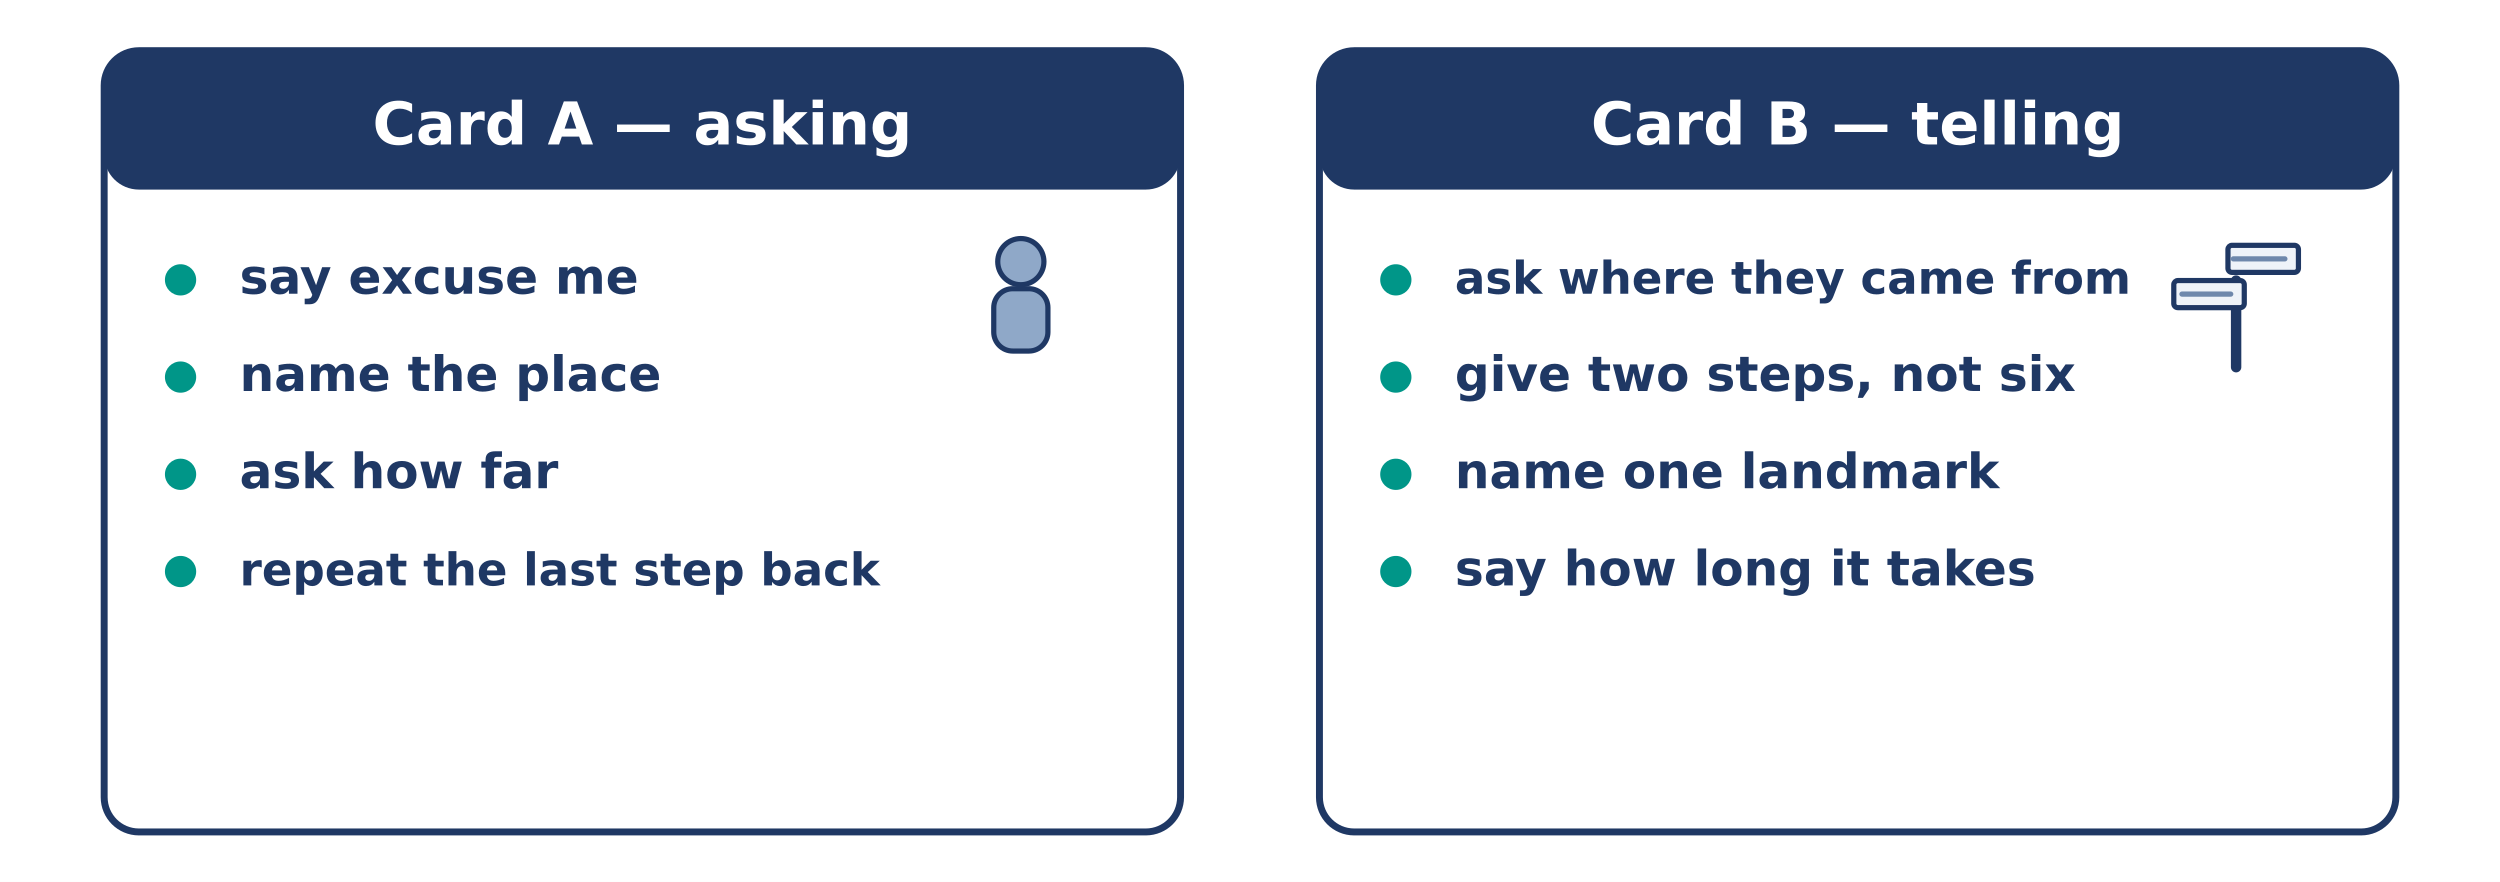
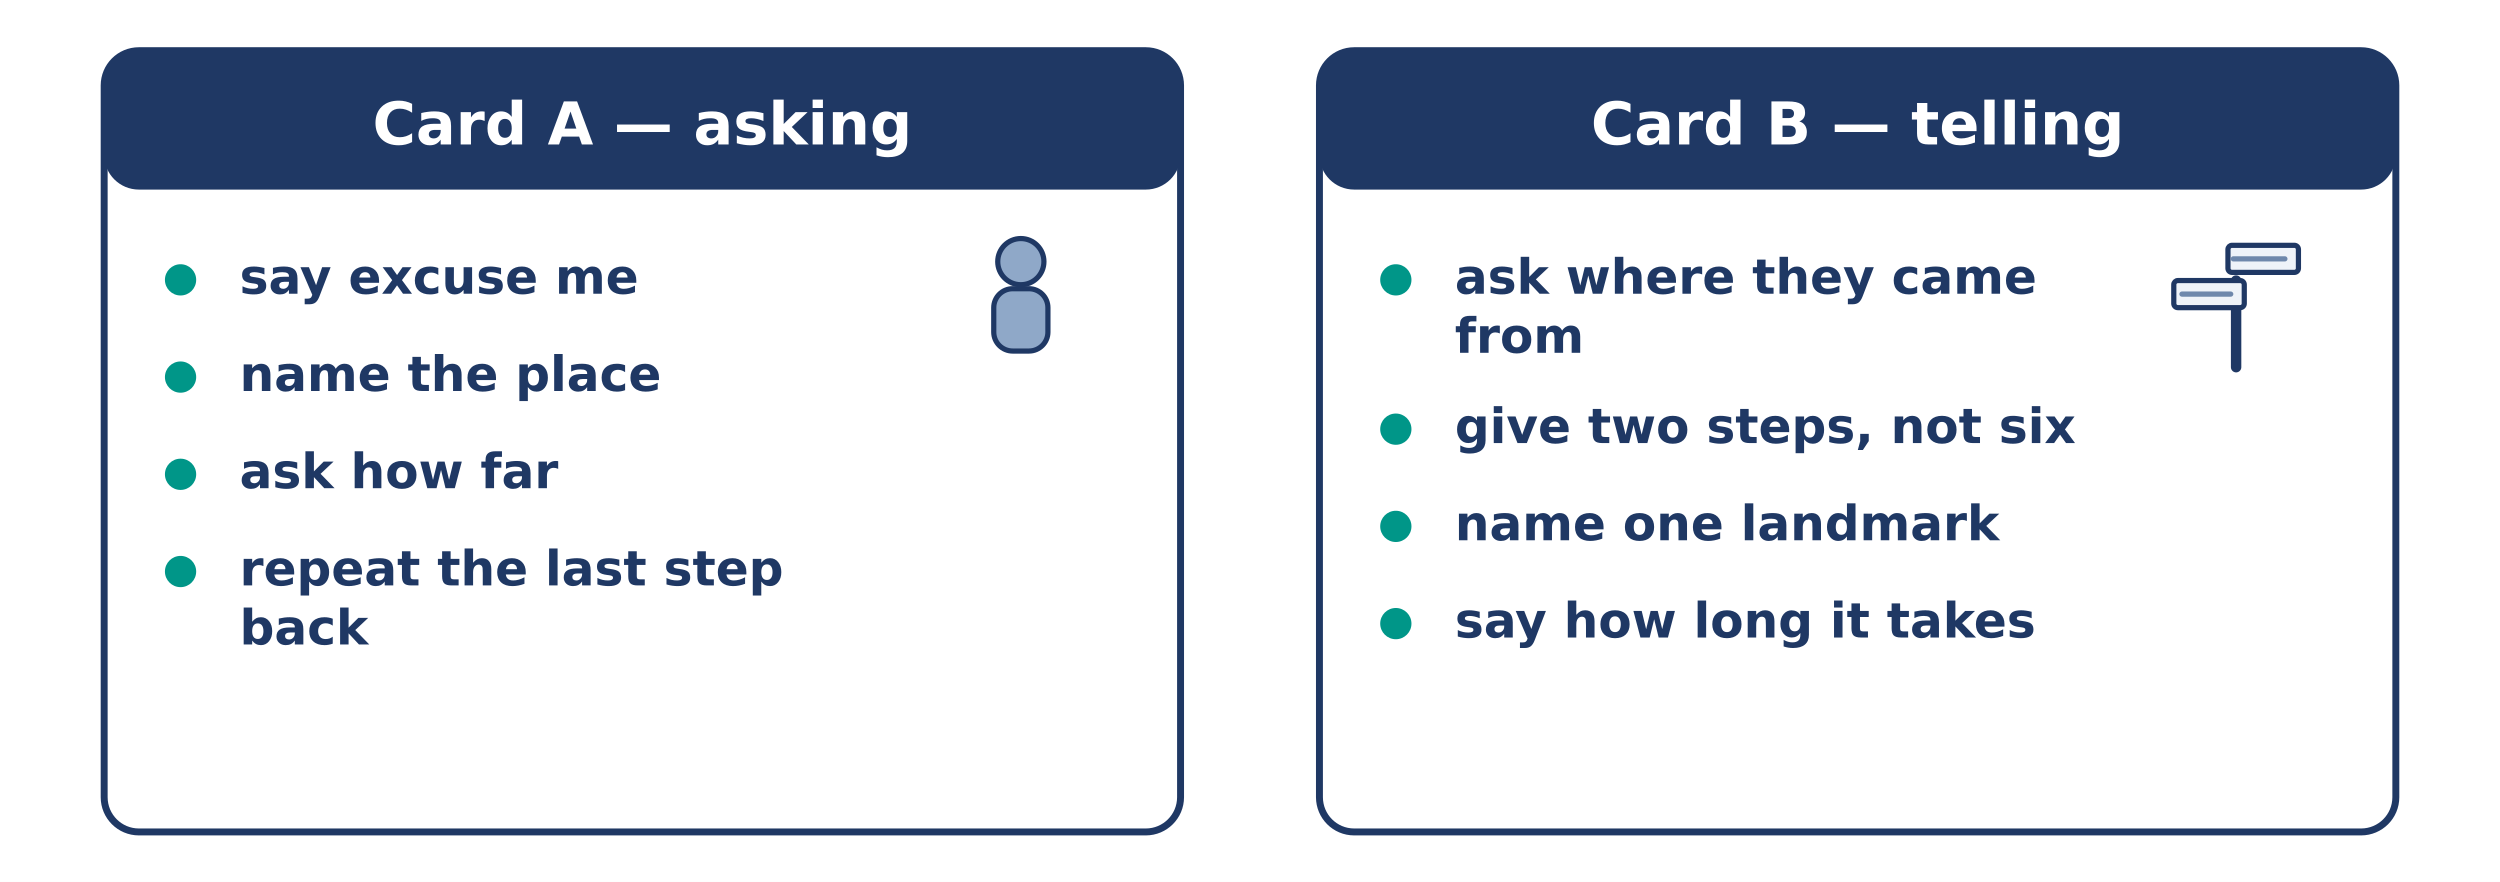
<svg xmlns="http://www.w3.org/2000/svg" width="1440" height="508" viewBox="0 0 1440 508">
  <rect width="1440" height="508" fill="#FFFFFF" />
  <rect x="60.0" y="29.2" width="620.0" height="450.0" rx="20" fill="#FFFFFF" stroke="#1F3864" stroke-width="4" />
  <rect x="60.0" y="29.2" width="620.0" height="80.0" rx="20" fill="#1F3864" stroke="none" stroke-width="0" />
  <text x="370.0" y="83.2" font-family="DejaVu Sans" font-size="34" font-weight="bold" fill="#FFFFFF" text-anchor="middle">Card A — asking</text>
  <circle cx="588.0" cy="150.7" r="13.3" fill="#8FA8C8" stroke="#1F3864" stroke-width="3" />
  <rect x="572.4" y="166.3" width="31.2" height="35.9" rx="10.92" fill="#8FA8C8" stroke="#1F3864" stroke-width="3" />
  <circle cx="104.0" cy="161.2" r="9.0" fill="#009688" stroke="#1F3864" stroke-width="0" />
  <text x="138.0" y="169.2" font-family="DejaVu Sans" font-size="28" font-weight="bold" fill="#1F3864" text-anchor="start">say excuse me</text>
  <circle cx="104.0" cy="217.2" r="9.0" fill="#009688" stroke="#1F3864" stroke-width="0" />
  <text x="138.0" y="225.2" font-family="DejaVu Sans" font-size="28" font-weight="bold" fill="#1F3864" text-anchor="start">name the place</text>
  <circle cx="104.0" cy="273.2" r="9.0" fill="#009688" stroke="#1F3864" stroke-width="0" />
  <text x="138.0" y="281.2" font-family="DejaVu Sans" font-size="28" font-weight="bold" fill="#1F3864" text-anchor="start">ask how far</text>
  <circle cx="104.0" cy="329.2" r="9.0" fill="#009688" stroke="#1F3864" stroke-width="0" />
-   <text x="138.0" y="337.2" font-family="DejaVu Sans" font-size="26" font-weight="bold" fill="#1F3864" text-anchor="start">repeat the last step back</text>
+   <text x="138.0" y="337.2" font-family="DejaVu Sans" font-size="28" font-weight="bold" fill="#1F3864" text-anchor="start">repeat the last step</text>
+   <text x="138.0" y="371.2" font-family="DejaVu Sans" font-size="28" font-weight="bold" fill="#1F3864" text-anchor="start">back</text>
  <rect x="760.0" y="29.2" width="620.0" height="450.0" rx="20" fill="#FFFFFF" stroke="#1F3864" stroke-width="4" />
  <rect x="760.0" y="29.2" width="620.0" height="80.0" rx="20" fill="#1F3864" stroke="none" stroke-width="0" />
  <text x="1070.0" y="83.2" font-family="DejaVu Sans" font-size="34" font-weight="bold" fill="#FFFFFF" text-anchor="middle">Card B — telling</text>
  <line x1="1288.0" y1="211.5" x2="1288.0" y2="161.6" stroke="#1F3864" stroke-width="6" stroke-linecap="round" />
  <rect x="1283.3" y="141.3" width="40.6" height="15.6" rx="2.34" fill="#EEF3F9" stroke="#1F3864" stroke-width="3" />
  <line x1="1286.4" y1="149.1" x2="1316.1" y2="149.1" stroke="#6E88AC" stroke-width="3" stroke-linecap="round" />
  <rect x="1252.1" y="161.6" width="40.6" height="15.6" rx="2.34" fill="#EEF3F9" stroke="#1F3864" stroke-width="3" />
  <line x1="1256.8" y1="169.4" x2="1284.9" y2="169.4" stroke="#6E88AC" stroke-width="3" stroke-linecap="round" />
  <circle cx="804.0" cy="161.2" r="9.0" fill="#009688" stroke="#1F3864" stroke-width="0" />
-   <text x="838.0" y="169.2" font-family="DejaVu Sans" font-size="26" font-weight="bold" fill="#1F3864" text-anchor="start">ask where they came from</text>
-   <circle cx="804.0" cy="217.2" r="9.0" fill="#009688" stroke="#1F3864" stroke-width="0" />
-   <text x="838.0" y="225.2" font-family="DejaVu Sans" font-size="28" font-weight="bold" fill="#1F3864" text-anchor="start">give two steps, not six</text>
-   <circle cx="804.0" cy="273.2" r="9.0" fill="#009688" stroke="#1F3864" stroke-width="0" />
-   <text x="838.0" y="281.2" font-family="DejaVu Sans" font-size="28" font-weight="bold" fill="#1F3864" text-anchor="start">name one landmark</text>
-   <circle cx="804.0" cy="329.2" r="9.0" fill="#009688" stroke="#1F3864" stroke-width="0" />
-   <text x="838.0" y="337.2" font-family="DejaVu Sans" font-size="28" font-weight="bold" fill="#1F3864" text-anchor="start">say how long it takes</text>
+   <text x="838.0" y="169.2" font-family="DejaVu Sans" font-size="28" font-weight="bold" fill="#1F3864" text-anchor="start">ask where they came</text>
+   <text x="838.0" y="203.2" font-family="DejaVu Sans" font-size="28" font-weight="bold" fill="#1F3864" text-anchor="start">from</text>
+   <circle cx="804.0" cy="247.2" r="9.0" fill="#009688" stroke="#1F3864" stroke-width="0" />
+   <text x="838.0" y="255.2" font-family="DejaVu Sans" font-size="28" font-weight="bold" fill="#1F3864" text-anchor="start">give two steps, not six</text>
+   <circle cx="804.0" cy="303.2" r="9.0" fill="#009688" stroke="#1F3864" stroke-width="0" />
+   <text x="838.0" y="311.2" font-family="DejaVu Sans" font-size="28" font-weight="bold" fill="#1F3864" text-anchor="start">name one landmark</text>
+   <circle cx="804.0" cy="359.2" r="9.0" fill="#009688" stroke="#1F3864" stroke-width="0" />
+   <text x="838.0" y="367.2" font-family="DejaVu Sans" font-size="28" font-weight="bold" fill="#1F3864" text-anchor="start">say how long it takes</text>
</svg>
